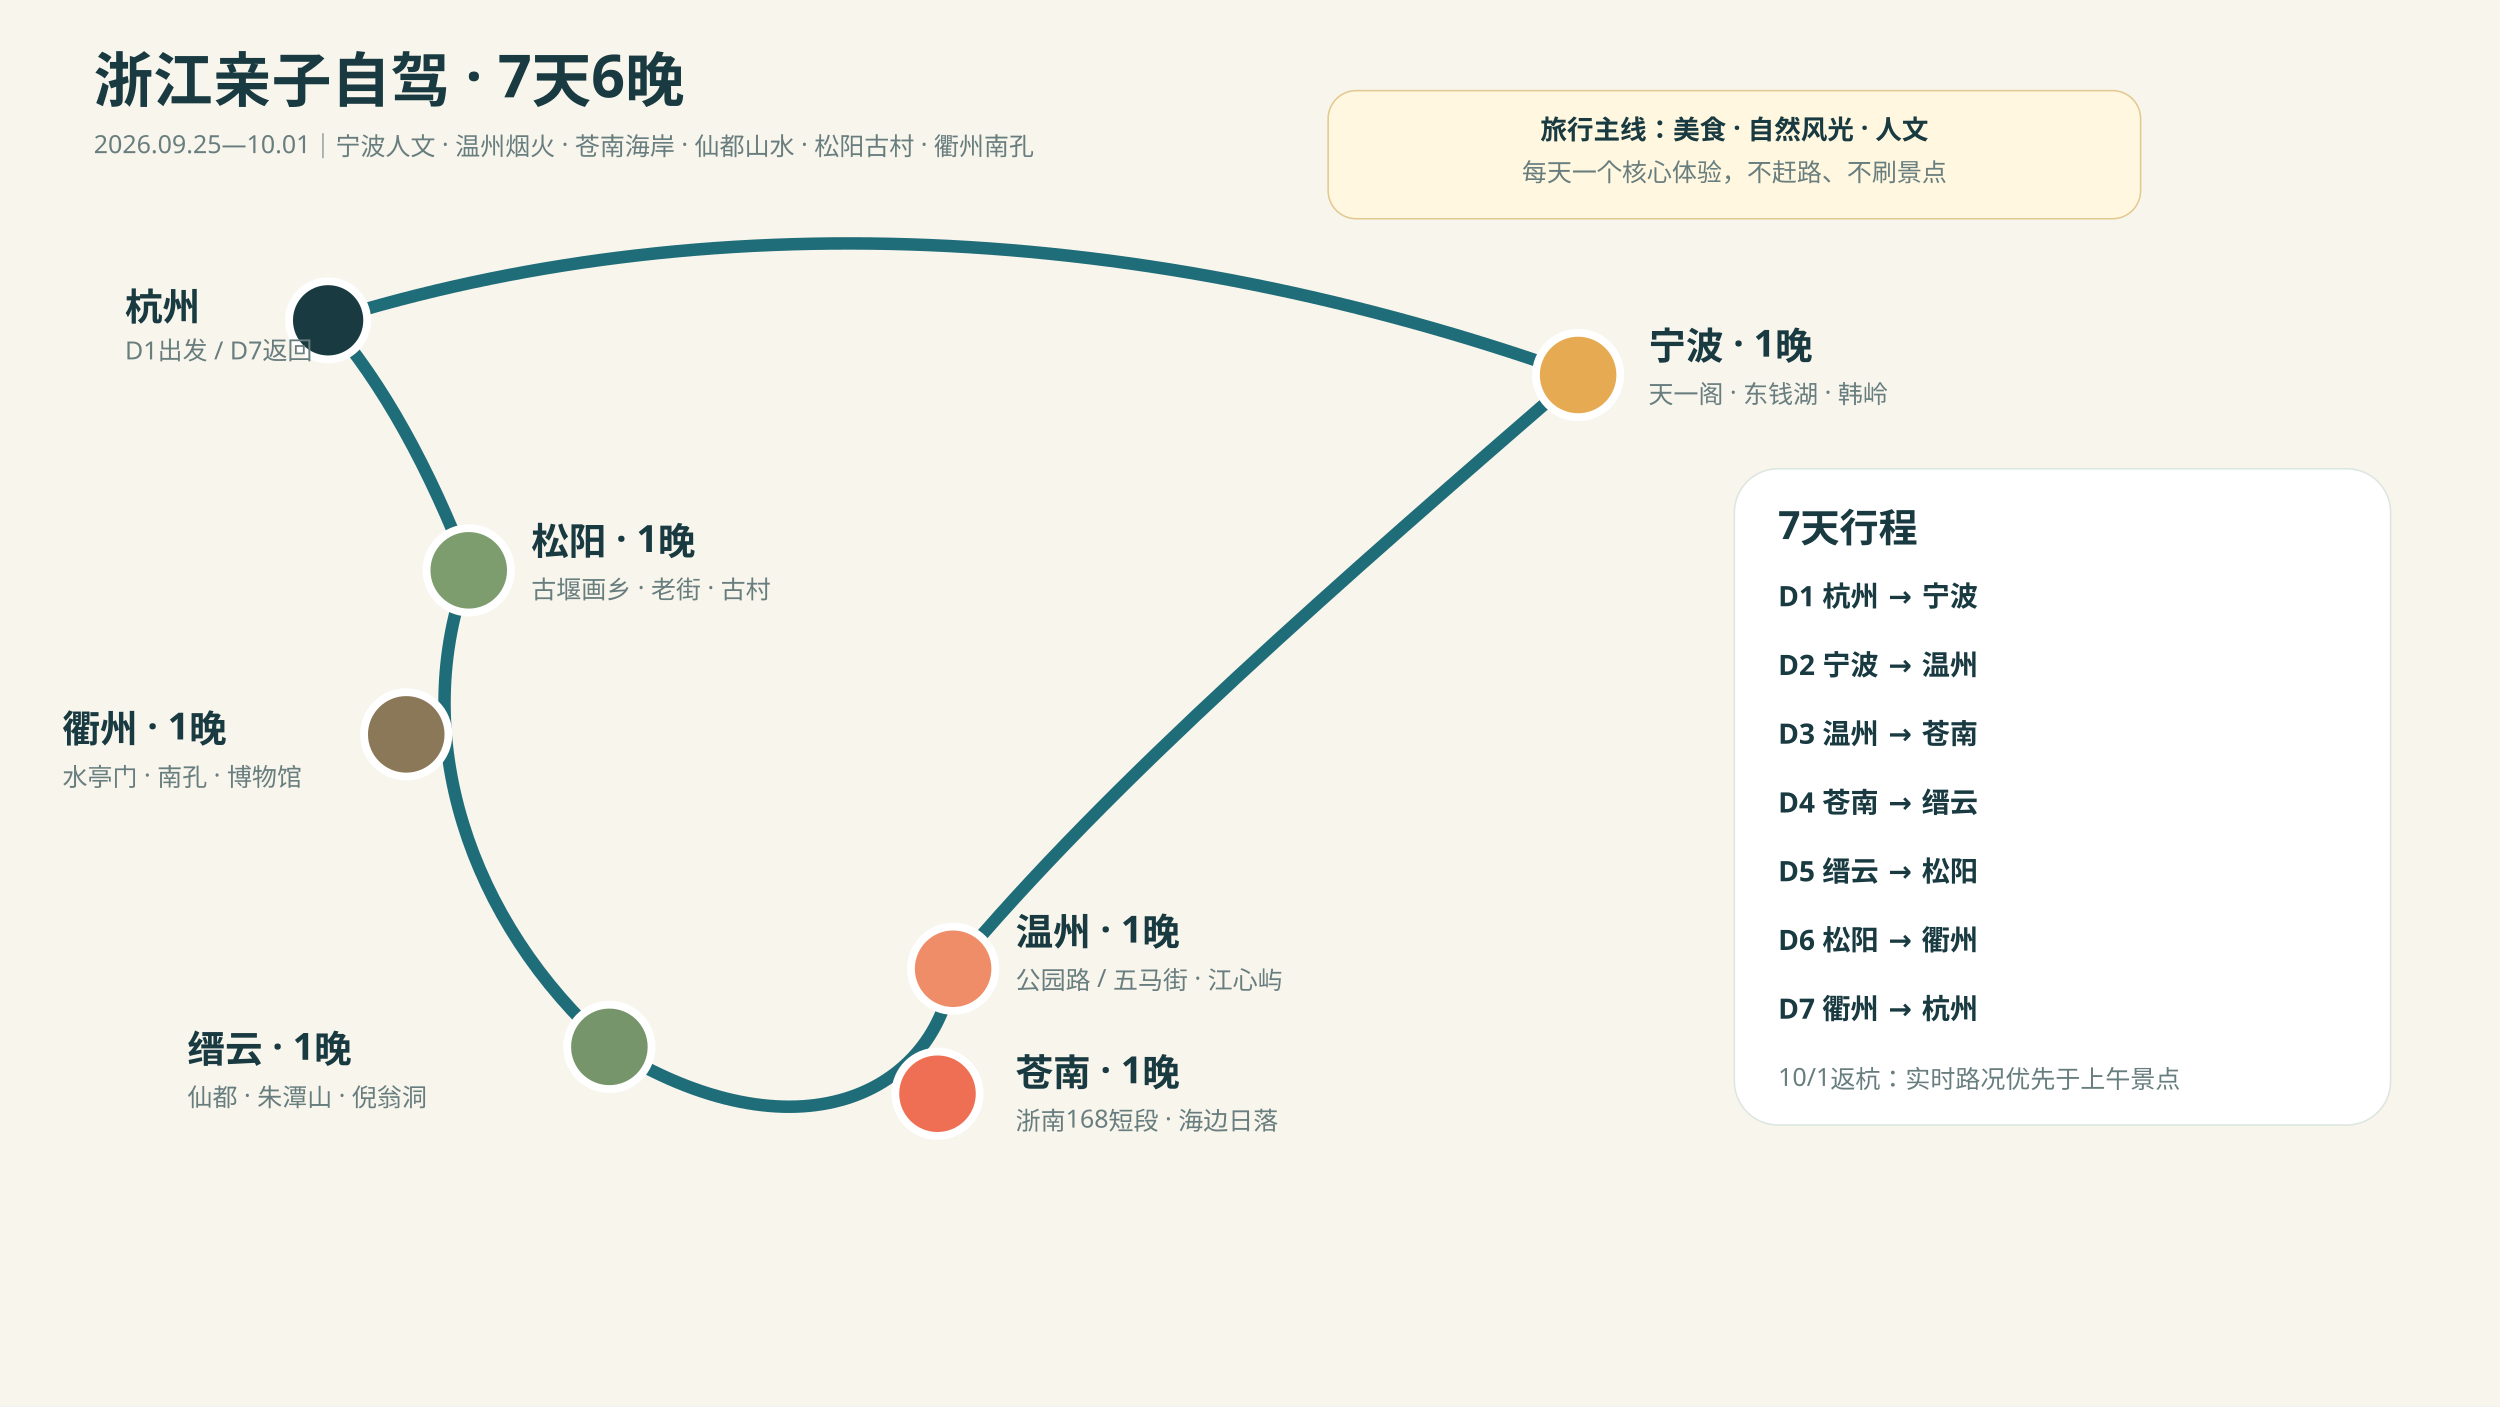
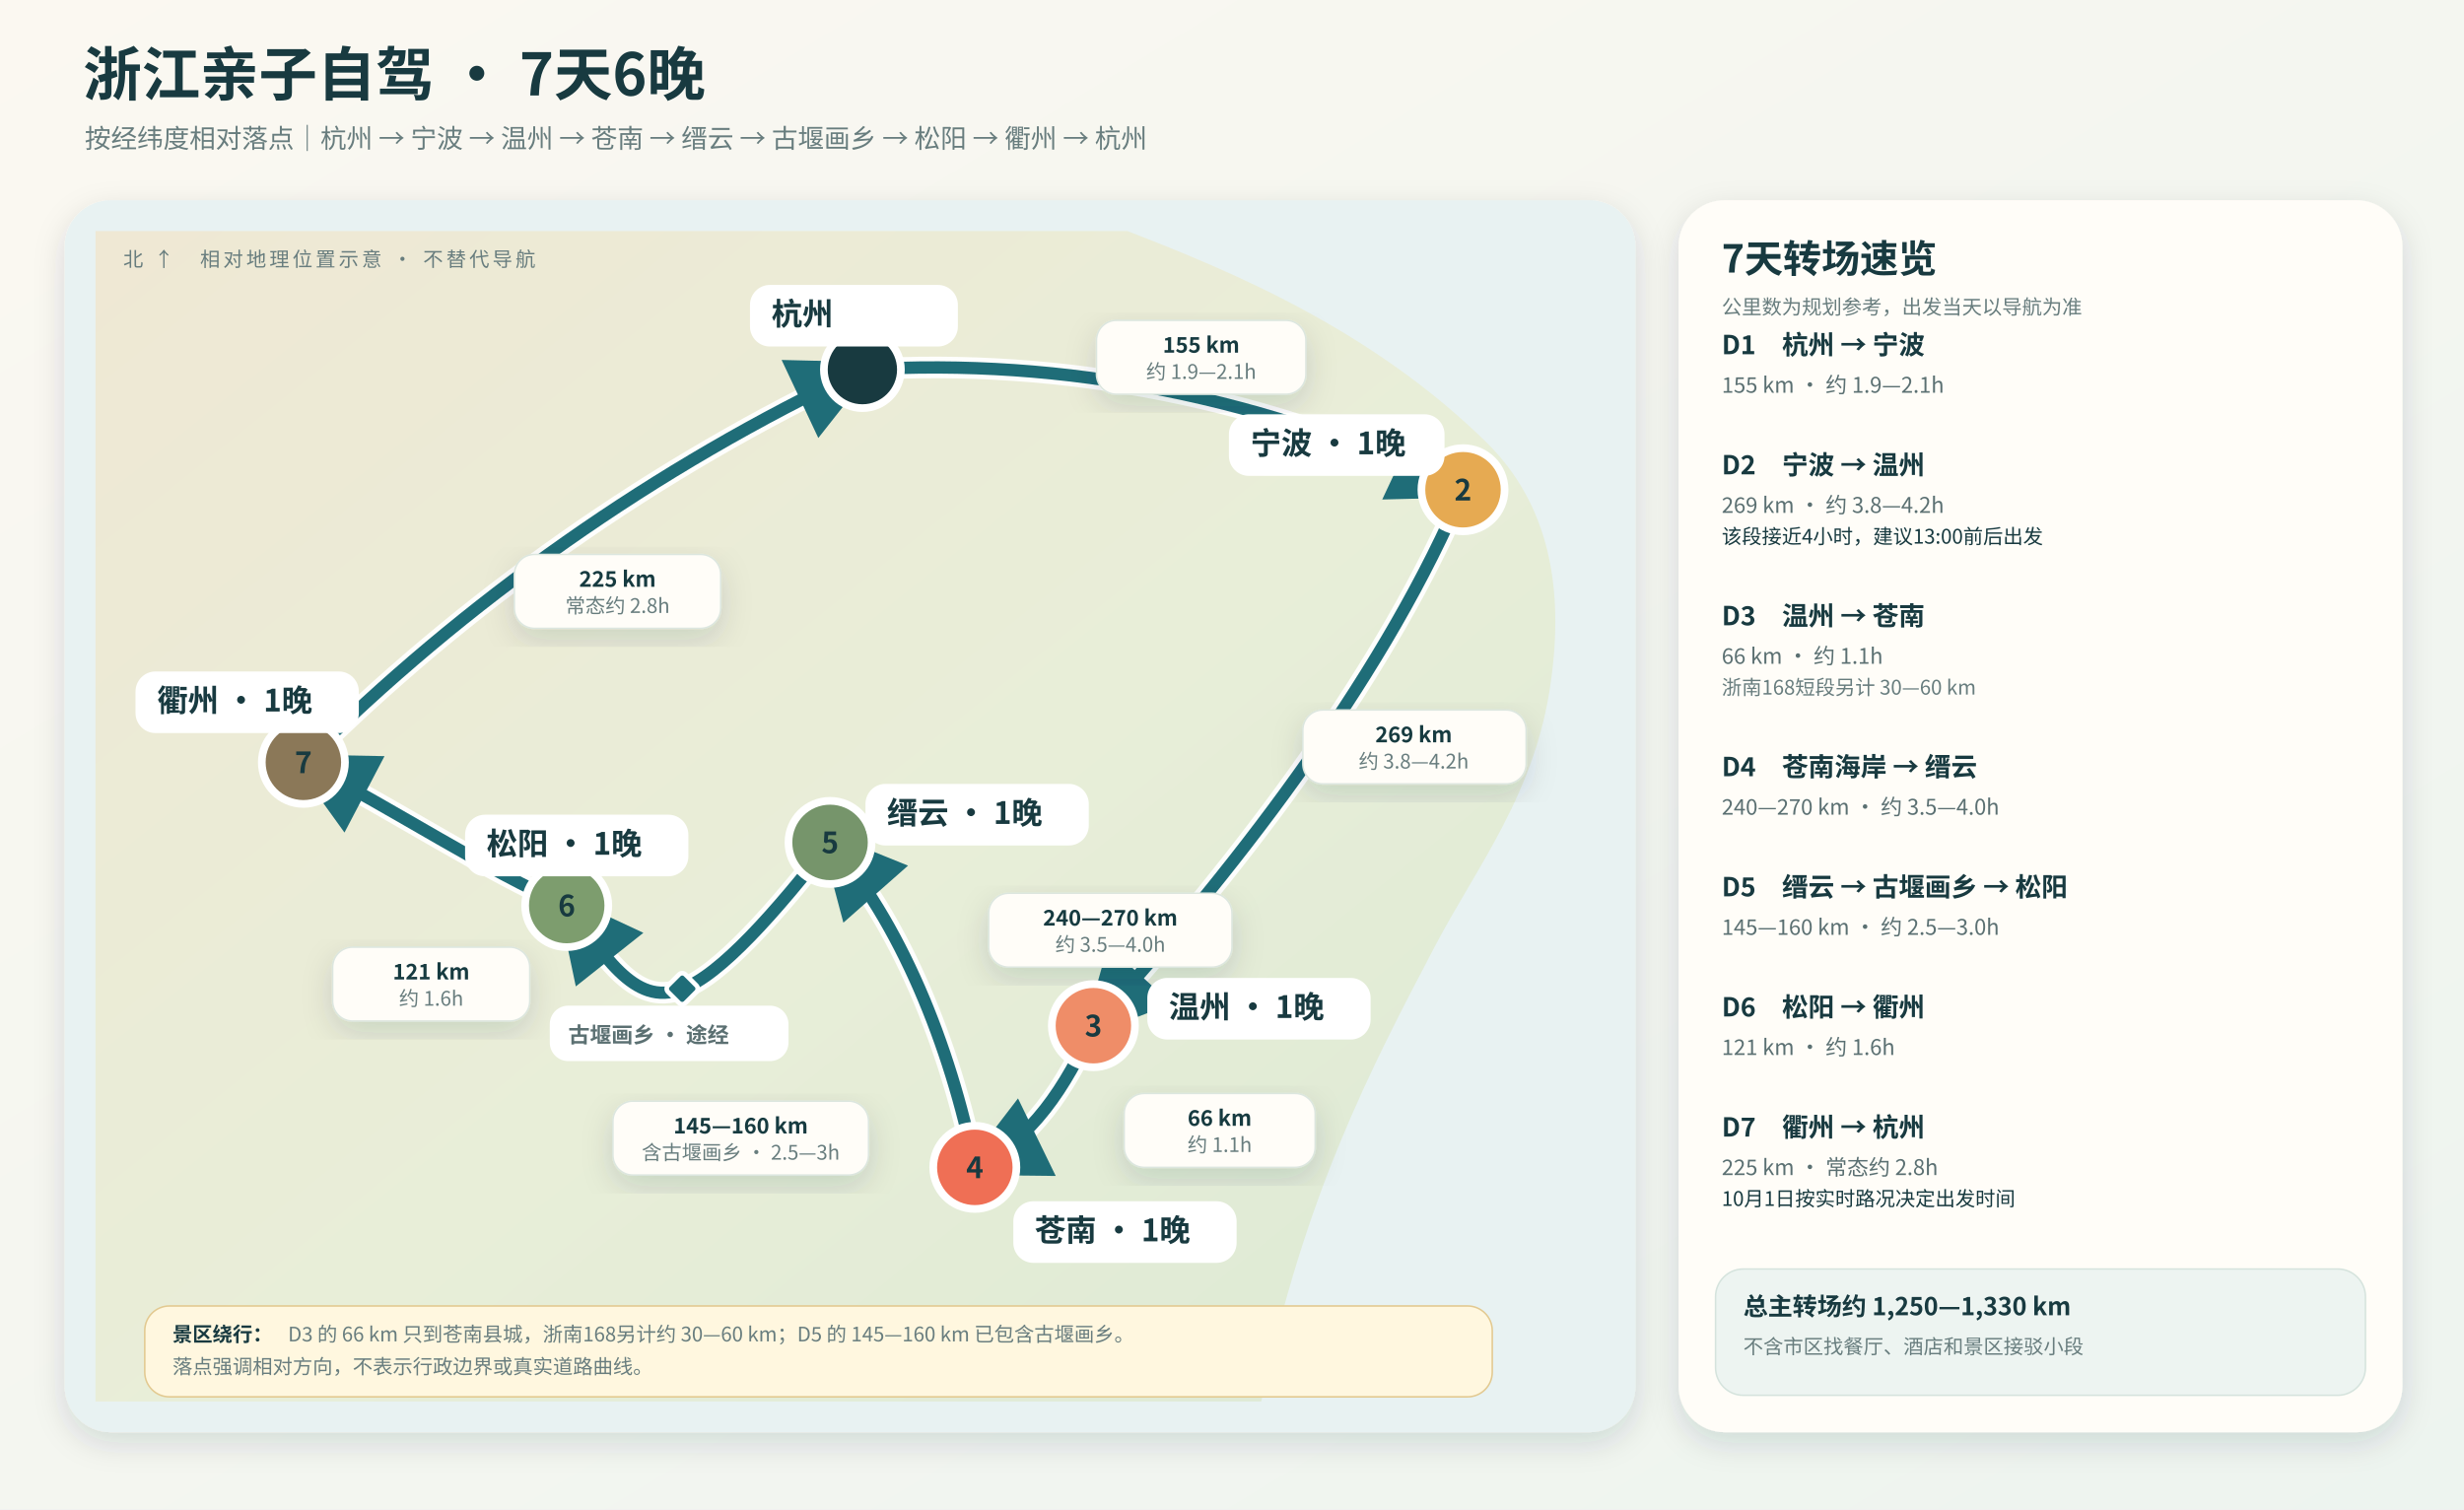
- <svg xmlns="http://www.w3.org/2000/svg" width="1600" height="900" viewBox="0 0 1600 900" role="img" aria-labelledby="title desc">
-   <rect width="1600" height="900" fill="#f8f5ed" />
-   <style>
-     text{font-family:"PingFang SC","Microsoft YaHei",sans-serif;fill:#183a40}
-     .city{font-size:24px;font-weight:700}.sub{font-size:16px;fill:#687d7e}.day{font-size:18px;font-weight:700}
-     .route{fill:none;stroke:#1f6d78;stroke-width:8;stroke-linecap:round;stroke-linejoin:round}.dot{stroke:#fff;stroke-width:5}
-   </style>
-   <text x="60" y="65" font-size="38" font-weight="800">浙江亲子自驾 · 7天6晚</text>
-   <text x="60" y="98" class="sub">2026.09.25—10.01｜宁波人文 · 温州烟火 · 苍南海岸 · 仙都山水 · 松阳古村 · 衢州南孔</text>
-   <path class="route" d="M210 205 C450 130 730 140 1010 240 C860 370 710 500 610 620 C600 700 510 745 390 670 C300 590 260 470 300 365 C275 300 245 245 210 205" />
-   <g>
-     <circle class="dot" cx="210" cy="205" r="25" fill="#183a40" />
-     <text x="80" y="205" class="city">杭州</text>
-     <text x="80" y="230" class="sub">D1出发 / D7返回</text>
+ <svg xmlns="http://www.w3.org/2000/svg" width="1600" height="980" viewBox="0 0 1600 980" role="img" aria-labelledby="title desc">
+   <defs>
+     <linearGradient id="bg" x1="0" y1="0" x2="1" y2="1">
+       <stop offset="0" stop-color="#fbf8f1" />
+       <stop offset="1" stop-color="#edf4ef" />
+     </linearGradient>
+     <linearGradient id="land" x1="0" y1="0" x2="1" y2="1">
+       <stop offset="0" stop-color="#efe8d4" />
+       <stop offset=".55" stop-color="#e8eed8" />
+       <stop offset="1" stop-color="#dce9d4" />
+     </linearGradient>
+     <filter id="shadow" x="-25%" y="-25%" width="150%" height="150%">
+       <feDropShadow dx="0" dy="7" stdDeviation="10" flood-color="#17383e" flood-opacity=".14" />
+     </filter>
+     <marker id="arrow" viewBox="0 0 10 10" refX="8" refY="5" markerWidth="7" markerHeight="7" orient="auto">
+       <path d="M0 0 L10 5 L0 10 Z" fill="#1f6d78" />
+     </marker>
+     <style>
+       text{font-family:"PingFang SC","Microsoft YaHei","Noto Sans CJK SC",sans-serif;fill:#183a40}
+       .muted{fill:#687d7e}.title{font-size:38px;font-weight:820}.subtitle{font-size:17px}
+       .city{font-size:20px;font-weight:780}.poi{font-size:14px;fill:#5b7072}
+       .day{font-size:17px;font-weight:760}.small{font-size:13px}.metric{font-size:14px;font-weight:760}
+       .glow{fill:none;stroke:#fff;stroke-width:14;stroke-linecap:round;stroke-linejoin:round;opacity:.94}
+       .route{fill:none;stroke:#1f6d78;stroke-width:8;stroke-linecap:round;stroke-linejoin:round;marker-end:url(#arrow)}
+       .node{stroke:#fff;stroke-width:5}.labelbox{fill:#fffdf8;stroke:#dce6df}
+     </style>
+   </defs>
+   <rect width="1600" height="980" fill="url(#bg)" />
+   <text x="54" y="62" class="title">浙江亲子自驾 · 7天6晚</text>
+   <text x="55" y="96" class="subtitle muted">按经纬度相对落点｜杭州 → 宁波 → 温州 → 苍南 → 缙云 → 古堰画乡 → 松阳 → 衢州 → 杭州</text>
+   <g transform="translate(42 130)">
+     <rect width="1020" height="800" rx="30" fill="#e8f2f2" filter="url(#shadow)" />
+     <path d="M20 20 H690 C760 47 850 85 924 158 C963 197 974 250 965 313 C955 385 918 431 890 484 C848 564 805 646 777 780 H20 Z" fill="url(#land)" />
+     <text x="38" y="43" class="small muted" letter-spacing="2">北 ↑　相对地理位置示意 · 不替代导航</text>
+     <path class="glow" d="M518 110 C650 102 780 128 908 188" />
+     <path class="glow" d="M908 188 C860 302 770 424 668 536" />
+     <path class="glow" d="M668 536 C650 576 628 610 591 628" />
+     <path class="glow" d="M591 628 C575 548 542 468 497 417" />
+     <path class="glow" d="M497 417 C463 461 425 504 401 512 C369 525 349 487 326 458" />
+     <path class="glow" d="M326 458 C272 434 218 398 155 365" />
+     <path class="glow" d="M155 365 C260 260 384 173 518 110" />
+     <path class="route" d="M518 110 C650 102 780 128 908 188" />
+     <path class="route" d="M908 188 C860 302 770 424 668 536" />
+     <path class="route" d="M668 536 C650 576 628 610 591 628" />
+     <path class="route" d="M591 628 C575 548 542 468 497 417" />
+     <path class="route" d="M497 417 C463 461 425 504 401 512 C369 525 349 487 326 458" />
+     <path class="route" d="M326 458 C272 434 218 398 155 365" />
+     <path class="route" d="M155 365 C260 260 384 173 518 110" />
+     <g transform="translate(670 78)" filter="url(#shadow)">
+       <rect class="labelbox" width="136" height="48" rx="13" />
+       <text x="68" y="21" text-anchor="middle" class="metric">155 km</text>
+       <text x="68" y="38" text-anchor="middle" class="small muted">约 1.9—2.1h</text>
+     </g>
+     <g transform="translate(804 331)" filter="url(#shadow)">
+       <rect class="labelbox" width="145" height="48" rx="13" />
+       <text x="72" y="21" text-anchor="middle" class="metric">269 km</text>
+       <text x="72" y="38" text-anchor="middle" class="small muted">约 3.8—4.2h</text>
+     </g>
+     <g transform="translate(688 580)" filter="url(#shadow)">
+       <rect class="labelbox" width="124" height="48" rx="13" />
+       <text x="62" y="21" text-anchor="middle" class="metric">66 km</text>
+       <text x="62" y="38" text-anchor="middle" class="small muted">约 1.1h</text>
+     </g>
+     <g transform="translate(600 450)" filter="url(#shadow)">
+       <rect class="labelbox" width="158" height="48" rx="13" />
+       <text x="79" y="21" text-anchor="middle" class="metric">240—270 km</text>
+       <text x="79" y="38" text-anchor="middle" class="small muted">约 3.5—4.0h</text>
+     </g>
+     <g transform="translate(356 585)" filter="url(#shadow)">
+       <rect class="labelbox" width="166" height="48" rx="13" />
+       <text x="83" y="21" text-anchor="middle" class="metric">145—160 km</text>
+       <text x="83" y="38" text-anchor="middle" class="small muted">含古堰画乡 · 2.5—3h</text>
+     </g>
+     <g transform="translate(174 485)" filter="url(#shadow)">
+       <rect class="labelbox" width="128" height="48" rx="13" />
+       <text x="64" y="21" text-anchor="middle" class="metric">121 km</text>
+       <text x="64" y="38" text-anchor="middle" class="small muted">约 1.6h</text>
+     </g>
+     <g transform="translate(292 230)" filter="url(#shadow)">
+       <rect class="labelbox" width="134" height="48" rx="13" />
+       <text x="67" y="21" text-anchor="middle" class="metric">225 km</text>
+       <text x="67" y="38" text-anchor="middle" class="small muted">常态约 2.8h</text>
+     </g>
+     <g transform="translate(518 110)">
+       <circle class="node" r="25" fill="#183a40" />
+       <text y="7" text-anchor="middle" fill="#fff" font-size="19" font-weight="800">1</text>
+     </g>
+     <g transform="translate(445 55)">
+       <rect width="135" height="40" rx="13" fill="#fff" />
+       <text x="14" y="26" class="city">杭州</text>
+     </g>
+     <g transform="translate(908 188)">
+       <circle class="node" r="27" fill="#e6aa52" />
+       <text y="7" text-anchor="middle" font-size="19" font-weight="800">2</text>
+     </g>
+     <g transform="translate(756 139)">
+       <rect width="140" height="40" rx="13" fill="#fff" />
+       <text x="14" y="26" class="city">宁波 · 1晚</text>
+     </g>
+     <g transform="translate(668 536)">
+       <circle class="node" r="27" fill="#ef8d68" />
+       <text y="7" text-anchor="middle" font-size="19" font-weight="800">3</text>
+     </g>
+     <g transform="translate(703 505)">
+       <rect width="145" height="40" rx="13" fill="#fff" />
+       <text x="14" y="26" class="city">温州 · 1晚</text>
+     </g>
+     <g transform="translate(591 628)">
+       <circle class="node" r="27" fill="#ef6f55" />
+       <text y="7" text-anchor="middle" fill="#fff" font-size="19" font-weight="800">4</text>
+     </g>
+     <g transform="translate(616 650)">
+       <rect width="145" height="40" rx="13" fill="#fff" />
+       <text x="14" y="26" class="city">苍南 · 1晚</text>
+     </g>
+     <g transform="translate(497 417)">
+       <circle class="node" r="27" fill="#76956b" />
+       <text y="7" text-anchor="middle" fill="#fff" font-size="19" font-weight="800">5</text>
+     </g>
+     <g transform="translate(520 379)">
+       <rect width="145" height="40" rx="13" fill="#fff" />
+       <text x="14" y="26" class="city">缙云 · 1晚</text>
+     </g>
+     <g transform="translate(401 512)">
+       <rect x="-8" y="-8" width="16" height="16" rx="3" fill="#1f6d78" stroke="#fff" stroke-width="3" transform="rotate(45)" />
+     </g>
+     <g transform="translate(315 523)">
+       <rect width="155" height="36" rx="12" fill="#fff" />
+       <text x="12" y="24" class="poi" font-weight="760">古堰画乡 · 途经</text>
+     </g>
+     <g transform="translate(326 458)">
+       <circle class="node" r="27" fill="#7d9d6e" />
+       <text y="7" text-anchor="middle" fill="#fff" font-size="19" font-weight="800">6</text>
+     </g>
+     <g transform="translate(260 399)">
+       <rect width="145" height="40" rx="13" fill="#fff" />
+       <text x="14" y="26" class="city">松阳 · 1晚</text>
+     </g>
+     <g transform="translate(155 365)">
+       <circle class="node" r="27" fill="#8b7858" />
+       <text y="7" text-anchor="middle" fill="#fff" font-size="19" font-weight="800">7</text>
+     </g>
+     <g transform="translate(46 306)">
+       <rect width="145" height="40" rx="13" fill="#fff" />
+       <text x="14" y="26" class="city">衢州 · 1晚</text>
+     </g>
+     <g transform="translate(52 718)">
+       <rect width="875" height="59" rx="16" fill="#fff7df" stroke="#e2c990" />
+       <text x="18" y="23" class="small" font-weight="760">景区绕行：</text>
+       <text x="93" y="23" class="small muted">D3 的 66 km 只到苍南县城，浙南168另计约 30—60 km；D5 的 145—160 km 已包含古堰画乡。</text>
+       <text x="18" y="44" class="small muted">落点强调相对方向，不表示行政边界或真实道路曲线。</text>
+     </g>
  </g>
-   <g>
-     <circle class="dot" cx="1010" cy="240" r="27" fill="#e6aa52" />
-     <text x="1055" y="230" class="city">宁波 · 1晚</text>
-     <text x="1055" y="258" class="sub">天一阁 · 东钱湖 · 韩岭</text>
-   </g>
-   <g>
-     <circle class="dot" cx="610" cy="620" r="27" fill="#ef8d68" />
-     <text x="650" y="605" class="city">温州 · 1晚</text>
-     <text x="650" y="633" class="sub">公园路 / 五马街 · 江心屿</text>
-   </g>
-   <g>
-     <circle class="dot" cx="600" cy="700" r="27" fill="#ef6f55" />
-     <text x="650" y="695" class="city">苍南 · 1晚</text>
-     <text x="650" y="723" class="sub">浙南168短段 · 海边日落</text>
-   </g>
-   <g>
-     <circle class="dot" cx="390" cy="670" r="27" fill="#76956b" />
-     <text x="120" y="680" class="city">缙云 · 1晚</text>
-     <text x="120" y="708" class="sub">仙都 · 朱潭山 · 倪翁洞</text>
-   </g>
-   <g>
-     <circle class="dot" cx="300" cy="365" r="27" fill="#7d9d6e" />
-     <text x="340" y="355" class="city">松阳 · 1晚</text>
-     <text x="340" y="383" class="sub">古堰画乡 · 老街 · 古村</text>
-   </g>
-   <g>
-     <circle class="dot" cx="260" cy="470" r="27" fill="#8b7858" />
-     <text x="40" y="475" class="city">衢州 · 1晚</text>
-     <text x="40" y="503" class="sub">水亭门 · 南孔 · 博物馆</text>
-   </g>
-   <g transform="translate(1110 300)">
-     <rect width="420" height="420" rx="28" fill="#fff" stroke="#dce6df" />
-     <text x="28" y="45" font-size="25" font-weight="800">7天行程</text>
-     <text x="28" y="88" class="day">D1  杭州 → 宁波</text>
-     <text x="28" y="132" class="day">D2  宁波 → 温州</text>
-     <text x="28" y="176" class="day">D3  温州 → 苍南</text>
-     <text x="28" y="220" class="day">D4  苍南 → 缙云</text>
-     <text x="28" y="264" class="day">D5  缙云 → 松阳</text>
-     <text x="28" y="308" class="day">D6  松阳 → 衢州</text>
-     <text x="28" y="352" class="day">D7  衢州 → 杭州</text>
-     <text x="28" y="395" class="sub">10/1返杭：实时路况优先于上午景点</text>
-   </g>
-   <g transform="translate(850 58)">
-     <rect width="520" height="82" rx="18" fill="#fff7df" stroke="#e2c990" />
-     <text x="260" y="31" text-anchor="middle" font-size="17" font-weight="700">旅行主线：美食 · 自然风光 · 人文</text>
-     <text x="260" y="58" text-anchor="middle" class="sub">每天一个核心体验，不赶路、不刷景点</text>
+   <g transform="translate(1090 130)">
+     <rect width="470" height="800" rx="30" fill="#fffdf8" filter="url(#shadow)" />
+     <text x="28" y="47" font-size="25" font-weight="820">7天转场速览</text>
+     <text x="28" y="74" class="small muted">公里数为规划参考，出发当天以导航为准</text>
+     <g transform="translate(28 100)">
+       <text class="day">D1　杭州 → 宁波</text>
+       <text y="25" class="poi">155 km · 约 1.9—2.1h</text>
+     </g>
+     <g transform="translate(28 178)">
+       <text class="day">D2　宁波 → 温州</text>
+       <text y="25" class="poi">269 km · 约 3.8—4.2h</text>
+       <text y="45" class="small" fill="#d65a42">该段接近4小时，建议13:00前后出发</text>
+     </g>
+     <g transform="translate(28 276)">
+       <text class="day">D3　温州 → 苍南</text>
+       <text y="25" class="poi">66 km · 约 1.1h</text>
+       <text y="45" class="small muted">浙南168短段另计 30—60 km</text>
+     </g>
+     <g transform="translate(28 374)">
+       <text class="day">D4　苍南海岸 → 缙云</text>
+       <text y="25" class="poi">240—270 km · 约 3.5—4.0h</text>
+     </g>
+     <g transform="translate(28 452)">
+       <text class="day">D5　缙云 → 古堰画乡 → 松阳</text>
+       <text y="25" class="poi">145—160 km · 约 2.5—3.0h</text>
+     </g>
+     <g transform="translate(28 530)">
+       <text class="day">D6　松阳 → 衢州</text>
+       <text y="25" class="poi">121 km · 约 1.6h</text>
+     </g>
+     <g transform="translate(28 608)">
+       <text class="day">D7　衢州 → 杭州</text>
+       <text y="25" class="poi">225 km · 常态约 2.8h</text>
+       <text y="45" class="small" fill="#d65a42">10月1日按实时路况决定出发时间</text>
+     </g>
+     <g transform="translate(24 694)">
+       <rect width="422" height="82" rx="18" fill="#edf4f1" stroke="#d5e3dd" />
+       <text x="18" y="30" font-size="16" font-weight="780">总主转场约 1,250—1,330 km</text>
+       <text x="18" y="55" class="small muted">不含市区找餐厅、酒店和景区接驳小段</text>
+     </g>
  </g>
</svg>
